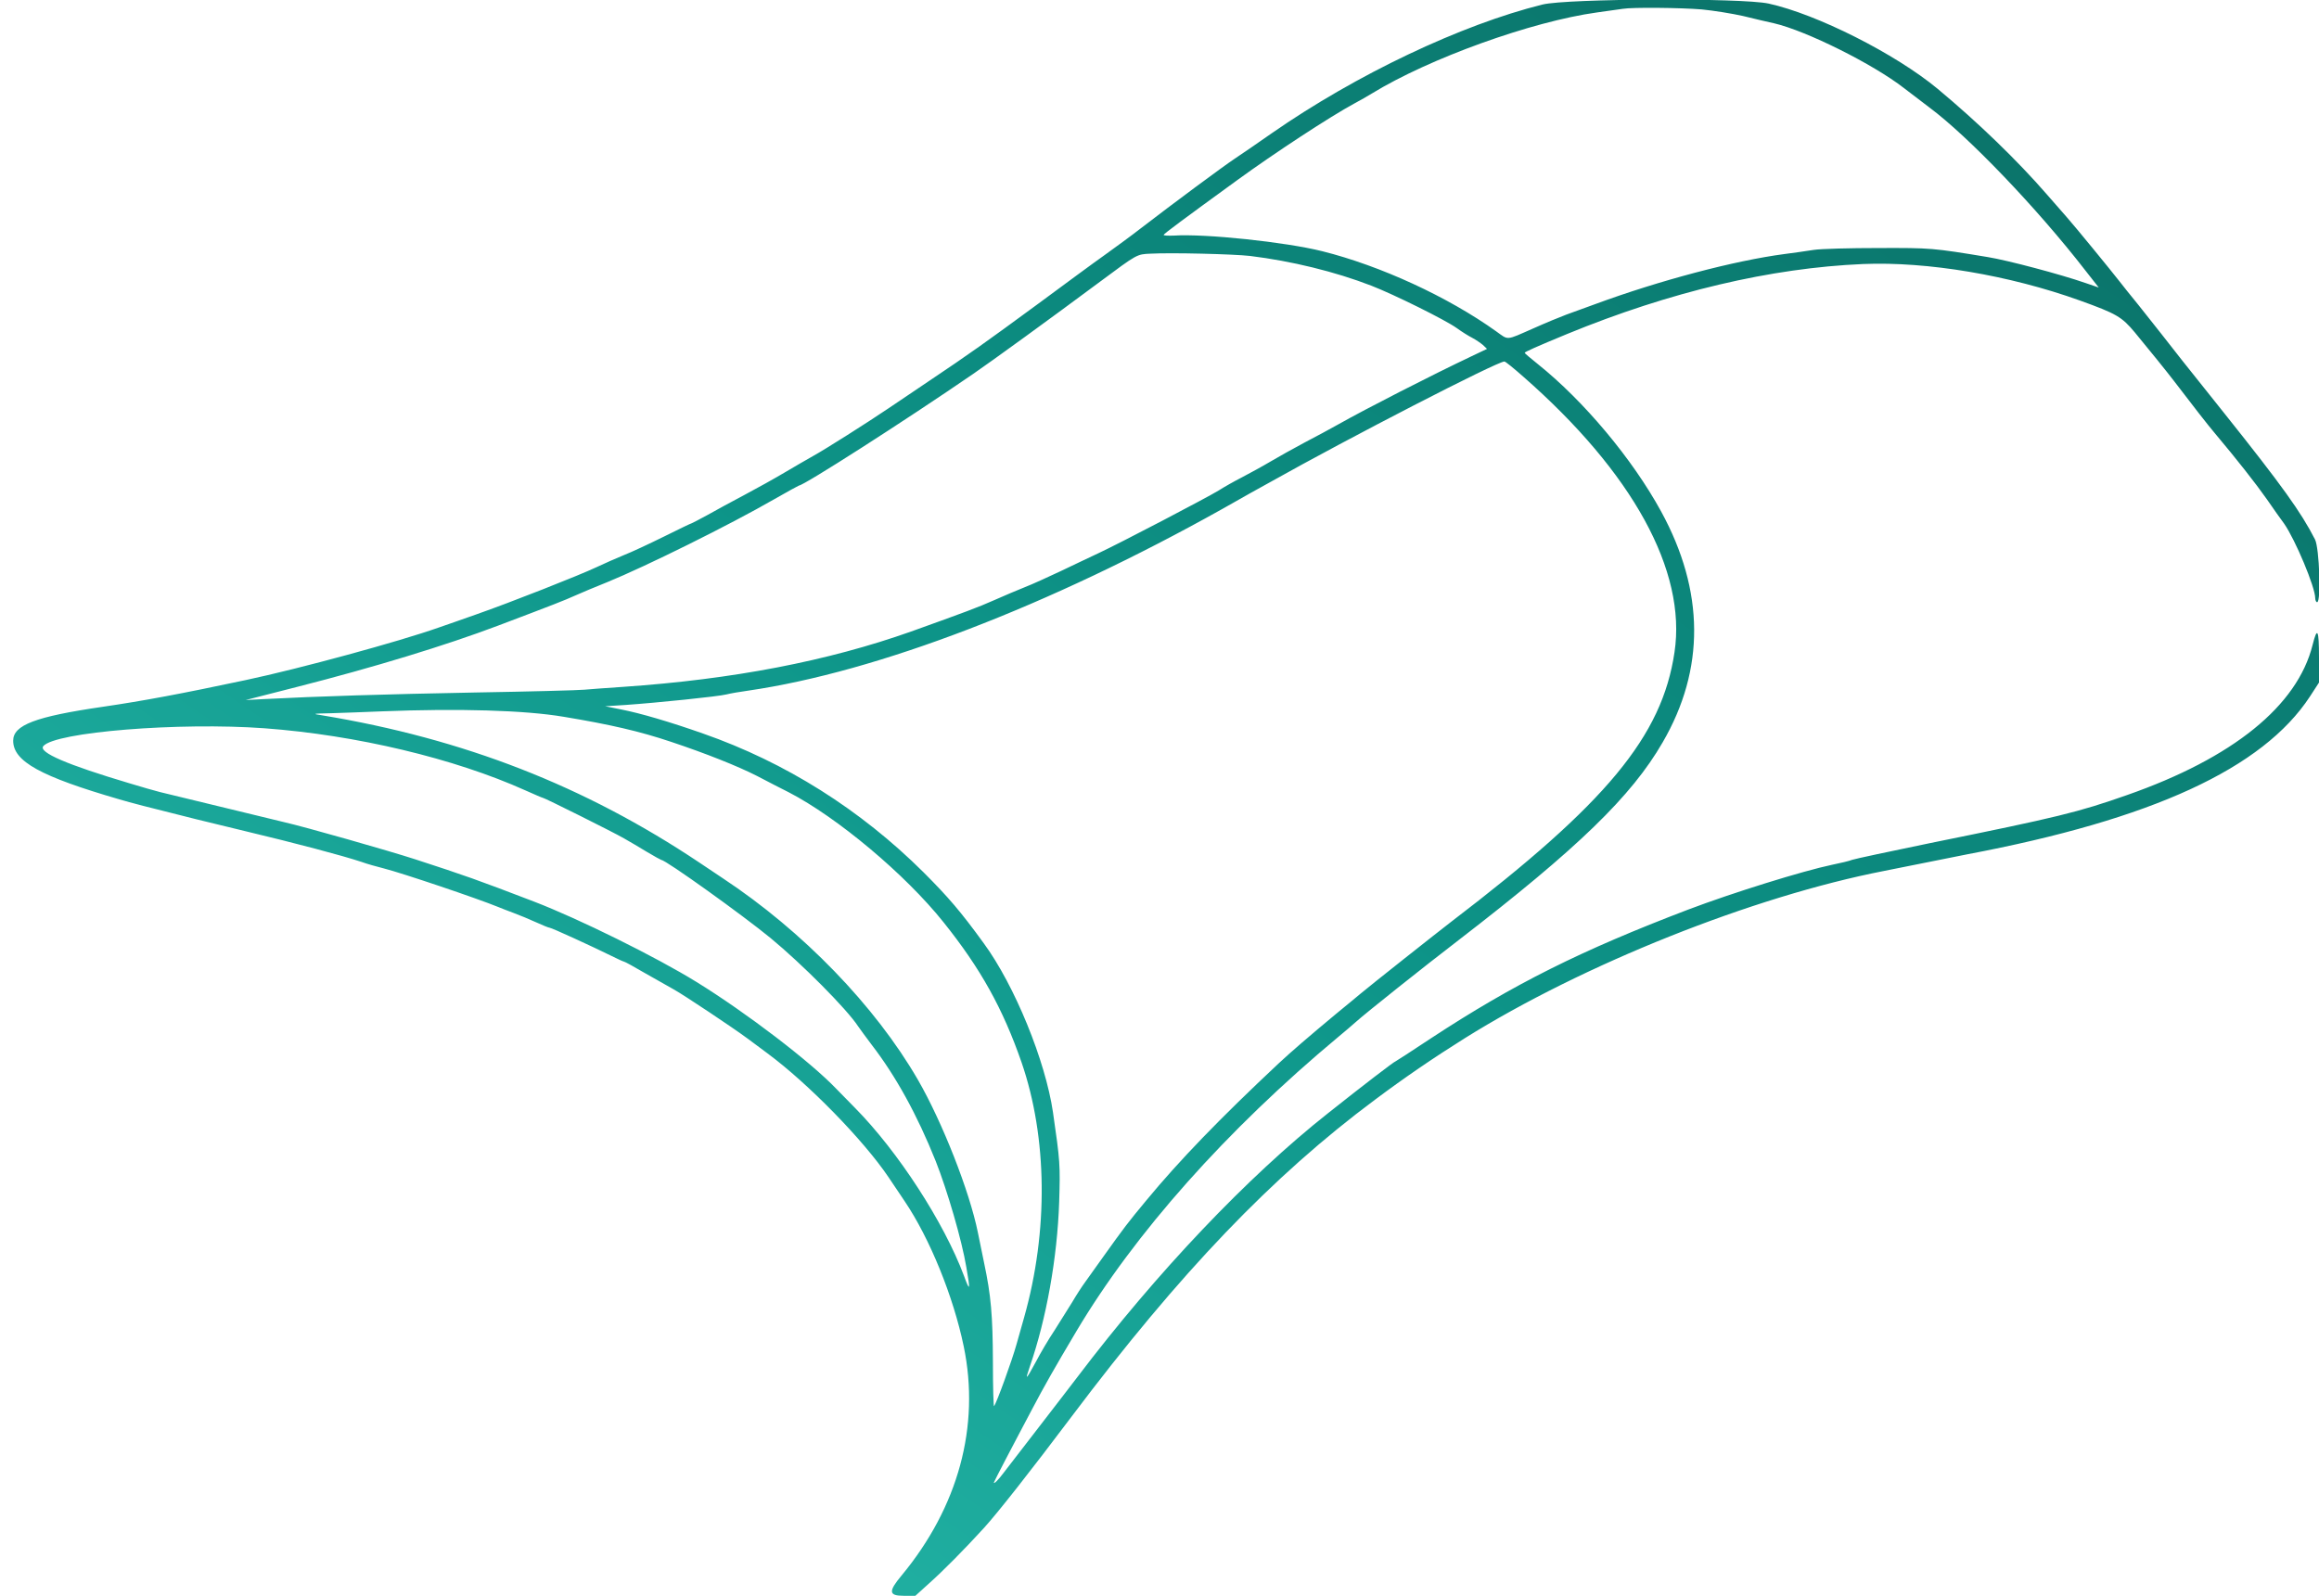
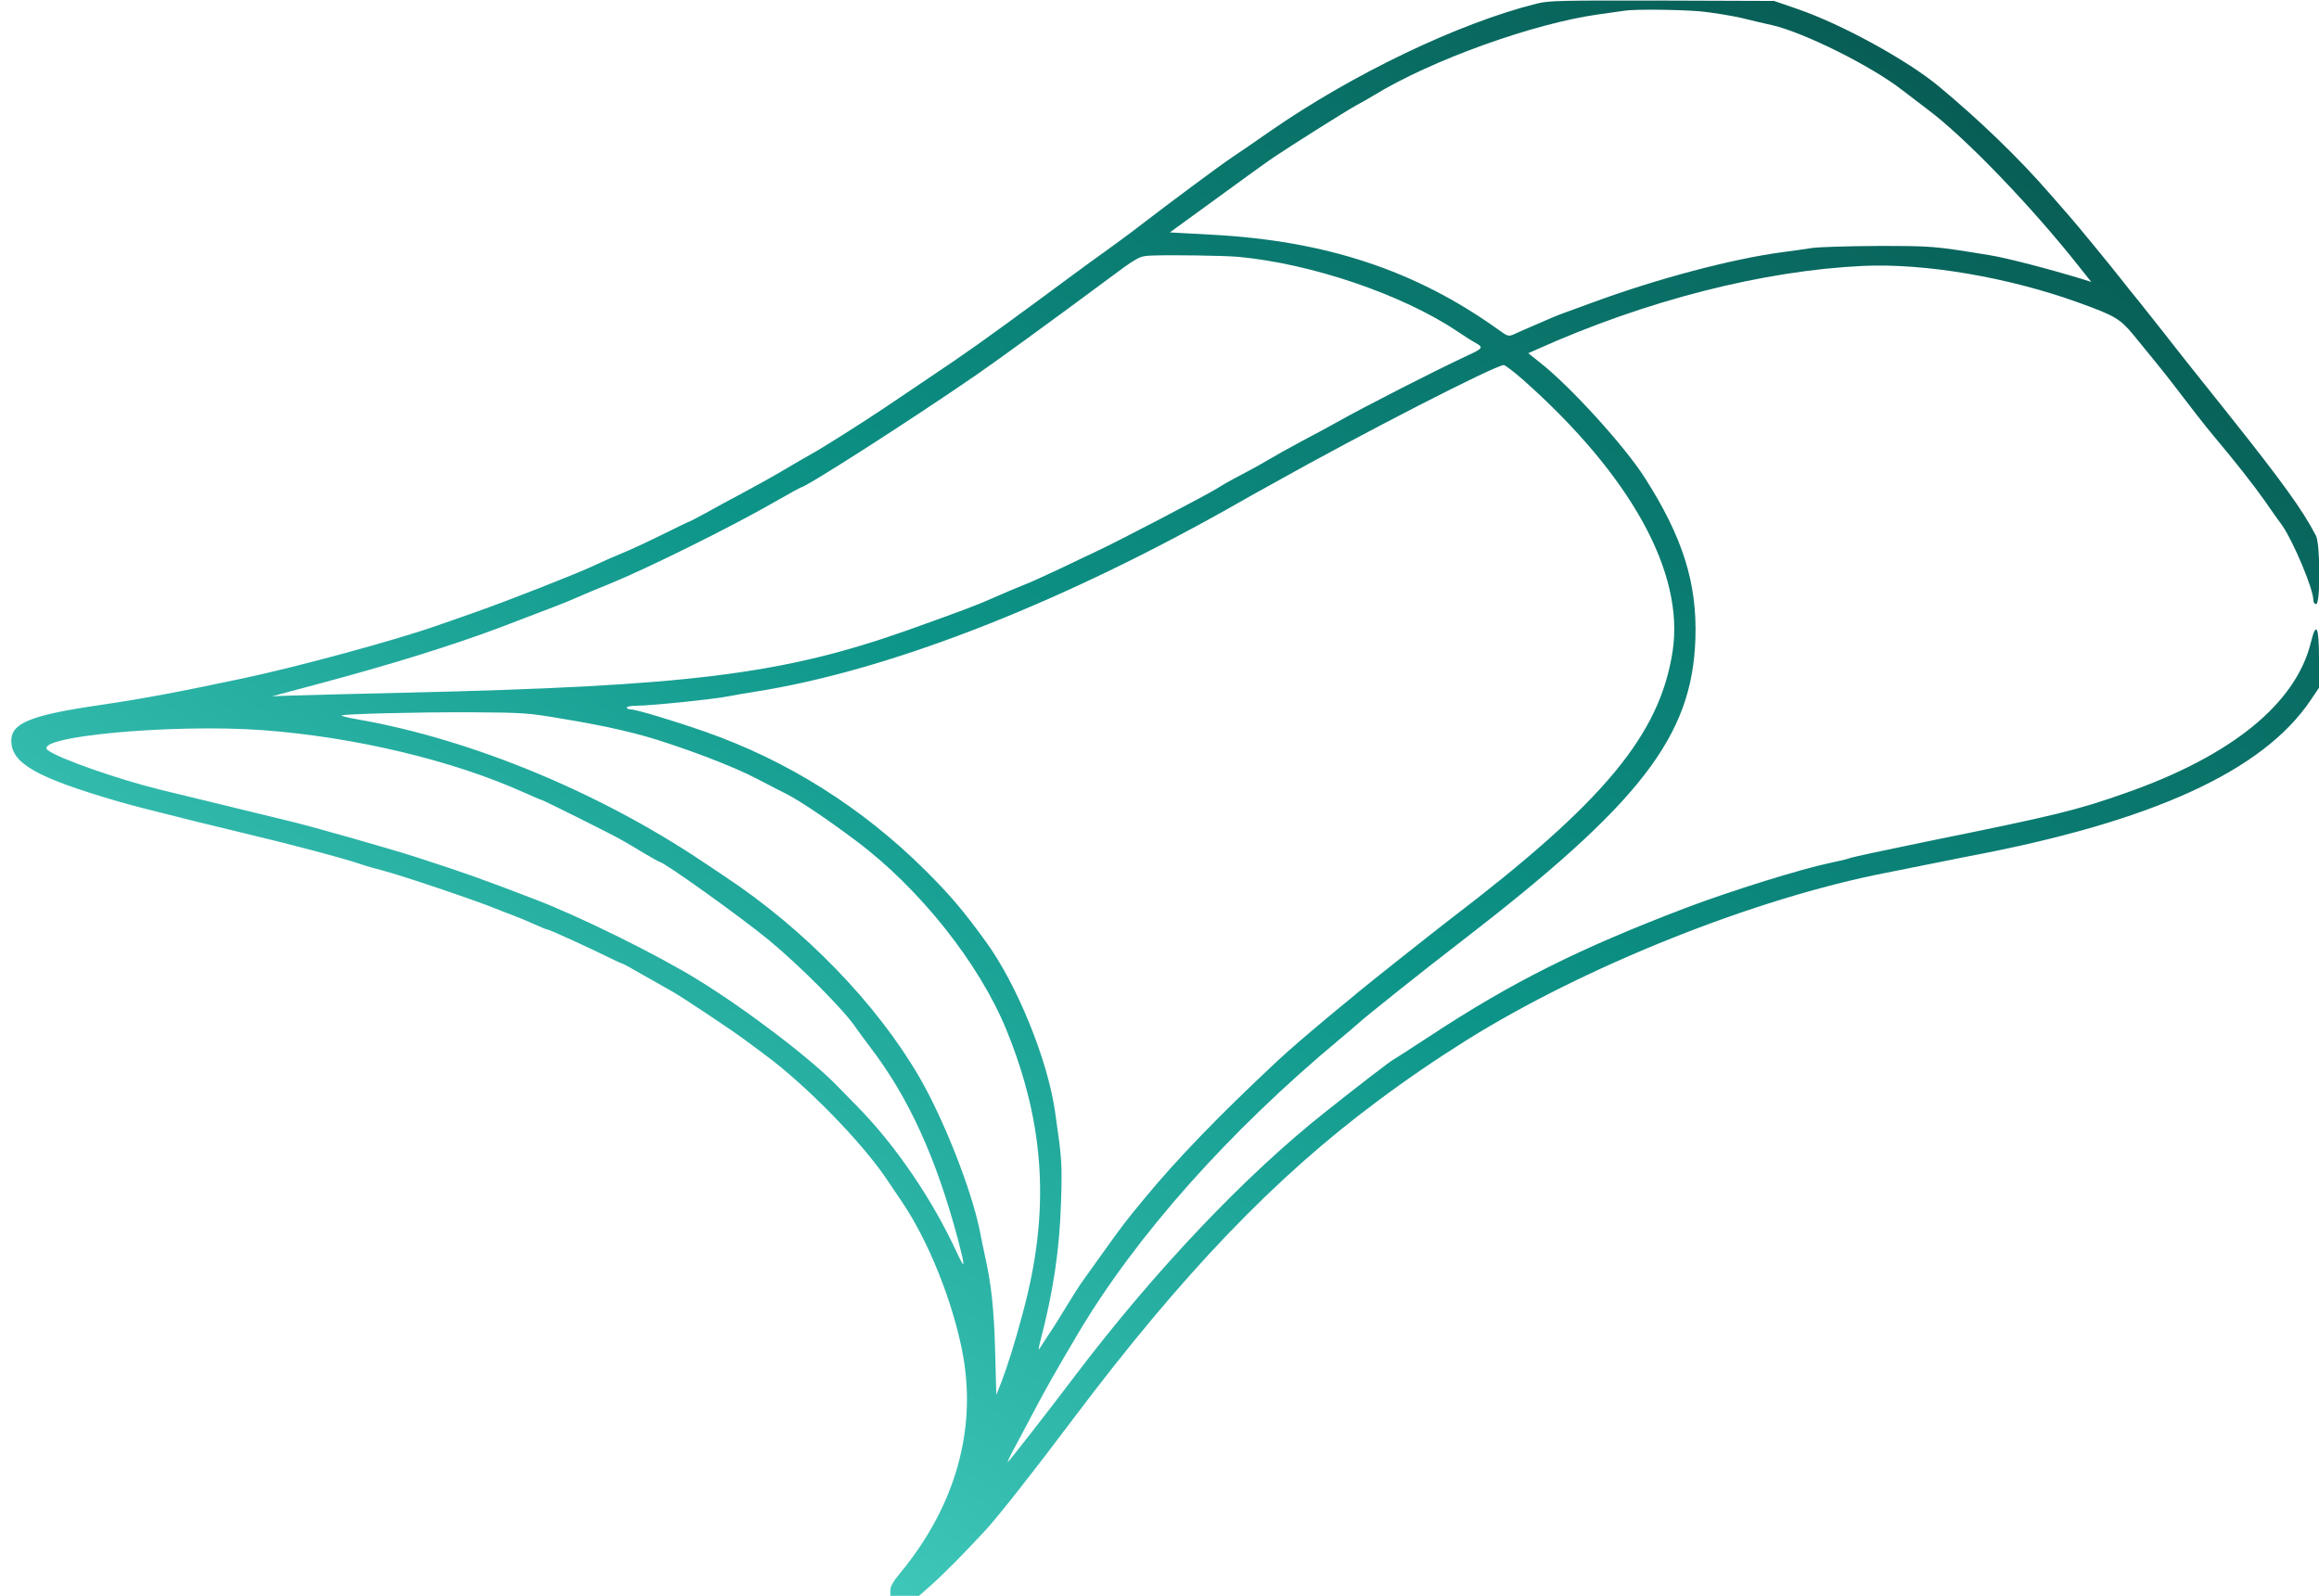
<svg xmlns="http://www.w3.org/2000/svg" version="1.0" width="1232pt" height="848pt" viewBox="0 0 1232 848" preserveAspectRatio="xMidYMid meet">
  <defs>
    <linearGradient id="coanGrad" x1="0" y1="0" x2="1" y2="1">
-       <stop offset="0%" stop-color="#2BBFB0" />
+       <stop offset="0%" stop-color="#5DE8D8" />
      <stop offset="50%" stop-color="#0D9488" />
-       <stop offset="100%" stop-color="#0A6B62" />
+       <stop offset="100%" stop-color="#064E47" />
    </linearGradient>
  </defs>
  <g transform="translate(0,848) scale(0.1,-0.1)" fill="url(#coanGrad)" stroke="none">
-     <path d="M8195 8456 c-432 -107 -990 -372 -1440 -685 -71 -50 -159 -110 -195 -134 -66 -44 -326 -237 -499 -370 -51 -40 -138 -103 -192 -142 -54 -38 -214 -156 -356 -261 -275 -202 -363 -265 -581 -411 -75 -51 -171 -115 -212 -143 -114 -77 -338 -219 -400 -253 -30 -17 -98 -56 -150 -87 -52 -31 -149 -85 -215 -120 -66 -35 -155 -83 -197 -107 -43 -23 -80 -43 -82 -43 -3 0 -70 -32 -148 -71 -79 -39 -175 -84 -214 -99 -39 -16 -105 -45 -145 -64 -91 -43 -456 -187 -639 -251 -74 -26 -164 -58 -200 -70 -209 -74 -737 -218 -1025 -279 -344 -73 -541 -110 -760 -142 -357 -52 -475 -97 -475 -180 0 -110 145 -190 565 -312 61 -18 141 -39 410 -106 33 -8 148 -36 255 -62 268 -64 518 -130 620 -164 30 -11 84 -26 120 -35 98 -25 492 -158 605 -204 17 -7 55 -22 85 -33 30 -11 83 -33 118 -49 35 -16 67 -29 72 -29 10 0 228 -100 327 -149 34 -17 65 -31 68 -31 4 0 55 -28 113 -62 59 -33 127 -72 152 -86 51 -28 318 -206 389 -259 25 -19 75 -55 109 -81 216 -160 509 -460 642 -657 18 -27 57 -85 86 -128 133 -197 259 -506 314 -772 88 -424 -29 -854 -331 -1218 -70 -84 -68 -107 12 -107 l62 0 74 67 c72 64 186 179 290 293 72 79 246 300 468 595 575 764 1064 1275 1611 1682 155 116 310 222 476 326 627 392 1530 753 2228 889 52 10 151 30 220 44 69 14 168 34 220 44 984 186 1571 456 1822 839 l48 74 0 133 c0 149 -9 167 -34 67 -81 -324 -423 -601 -986 -798 -259 -91 -364 -117 -1045 -255 -214 -44 -401 -84 -415 -89 -14 -6 -61 -17 -105 -26 -158 -33 -530 -149 -765 -238 -572 -218 -928 -396 -1367 -684 -102 -68 -188 -123 -189 -123 -6 0 -173 -128 -358 -275 -428 -338 -910 -846 -1331 -1401 -33 -43 -127 -166 -210 -273 -82 -106 -164 -213 -182 -236 -28 -38 -53 -63 -53 -53 0 2 31 62 68 133 38 72 99 189 137 260 61 116 121 222 233 410 309 520 799 1071 1392 1565 30 25 73 61 95 81 50 45 356 289 545 434 632 487 918 764 1083 1050 226 389 223 804 -8 1227 -153 280 -411 588 -656 784 -38 30 -69 57 -69 59 0 5 63 33 225 100 548 225 1082 351 1573 372 341 14 776 -59 1152 -194 194 -70 222 -86 292 -170 68 -82 173 -212 208 -258 103 -135 176 -229 219 -280 112 -133 215 -264 274 -348 34 -49 75 -108 92 -130 59 -85 165 -337 165 -396 0 -11 5 -21 10 -21 22 0 12 287 -11 333 -74 145 -175 286 -479 667 -238 298 -253 317 -337 425 -26 33 -81 102 -122 154 -42 51 -87 108 -101 126 -46 59 -234 289 -280 341 -25 28 -72 82 -105 120 -159 183 -365 382 -581 562 -224 186 -642 397 -898 453 -144 31 -1070 27 -1201 -5z m845 -26 c63 -6 162 -22 220 -35 58 -14 132 -32 166 -39 171 -40 526 -217 689 -344 33 -25 94 -72 135 -103 206 -153 572 -535 827 -864 l73 -93 -70 24 c-132 46 -415 121 -520 138 -291 48 -302 49 -580 48 -151 0 -306 -4 -345 -10 -38 -6 -108 -16 -155 -22 -266 -35 -666 -141 -1005 -266 -55 -20 -124 -45 -154 -56 -30 -11 -110 -44 -177 -74 -146 -64 -128 -63 -195 -15 -257 184 -616 349 -924 426 -196 49 -622 94 -790 83 -30 -1 -54 0 -53 4 3 7 101 80 390 290 199 145 497 340 623 408 30 16 72 40 93 53 305 187 849 383 1197 431 61 9 121 17 135 19 52 9 310 6 420 -3z m-2400 -1310 c222 -27 454 -84 645 -158 119 -46 394 -182 455 -226 26 -19 63 -42 81 -51 19 -10 44 -27 57 -38 l22 -21 -82 -39 c-213 -101 -561 -279 -708 -362 -41 -23 -122 -67 -180 -97 -58 -31 -139 -76 -181 -101 -42 -25 -110 -62 -150 -83 -41 -21 -96 -52 -124 -70 -60 -37 -526 -281 -640 -334 -44 -21 -134 -63 -200 -95 -66 -31 -151 -70 -190 -85 -38 -15 -113 -47 -165 -70 -83 -37 -153 -63 -440 -166 -443 -157 -946 -254 -1530 -294 -85 -5 -177 -13 -205 -15 -27 -3 -291 -10 -585 -15 -476 -9 -830 -20 -1120 -35 l-95 -5 274 70 c408 104 788 220 1066 325 304 115 352 134 410 160 33 15 110 47 170 71 206 84 652 305 888 441 70 40 130 73 132 73 25 0 561 343 925 593 102 70 405 290 674 490 198 147 195 146 268 149 111 6 440 -2 528 -12z m1452 -641 c582 -510 869 -1033 804 -1465 -66 -447 -362 -803 -1186 -1432 -69 -53 -437 -344 -484 -384 -12 -10 -68 -57 -126 -104 -149 -124 -236 -199 -305 -263 -314 -294 -531 -519 -706 -731 -97 -117 -114 -139 -229 -300 -36 -51 -79 -110 -95 -133 -17 -23 -48 -71 -69 -107 -22 -36 -64 -103 -94 -150 -31 -46 -75 -121 -99 -167 -53 -98 -59 -103 -32 -25 88 254 146 577 156 875 6 197 5 215 -33 477 -40 272 -203 673 -368 898 -122 168 -188 245 -320 377 -335 333 -733 584 -1171 737 -176 62 -333 108 -435 128 l-85 17 110 7 c159 11 494 45 535 56 19 5 71 14 115 20 686 100 1596 449 2518 965 97 55 212 120 255 143 420 236 1200 638 1244 641 5 1 50 -36 100 -80z m-5097 -1808 c247 -41 403 -77 570 -133 183 -61 354 -129 456 -181 57 -30 133 -69 169 -87 259 -134 620 -437 822 -690 198 -247 316 -460 415 -745 138 -400 143 -898 14 -1355 -10 -36 -29 -101 -41 -145 -23 -83 -107 -315 -119 -327 -3 -4 -6 102 -6 235 -1 247 -10 353 -47 527 -11 52 -26 125 -33 161 -44 218 -189 587 -319 812 -227 392 -611 789 -1036 1070 -30 20 -86 57 -124 83 -610 408 -1251 658 -2006 783 -53 8 -51 9 50 11 58 2 179 6 270 10 406 16 758 6 965 -29z m-1590 -61 c488 -36 1008 -160 1386 -330 49 -22 91 -40 94 -40 8 0 375 -183 430 -215 28 -16 83 -48 122 -72 40 -24 75 -43 77 -43 23 0 433 -294 580 -415 165 -136 405 -377 465 -469 9 -13 41 -57 72 -98 128 -166 242 -373 340 -618 61 -154 139 -420 163 -565 22 -124 19 -132 -13 -44 -106 283 -349 659 -579 892 -48 49 -92 94 -98 100 -138 145 -480 406 -744 569 -215 133 -626 336 -863 427 -305 117 -365 138 -632 225 -142 46 -585 172 -695 197 -71 17 -497 120 -660 160 -25 6 -97 27 -160 46 -333 99 -487 165 -460 198 62 75 721 128 1175 95z" />
+     <path d="M8165 8461 c-414 -103 -979 -374 -1420 -680 -71 -50 -159 -110 -195 -134 -66 -44 -326 -237 -499 -370 -51 -40 -138 -103 -192 -142 -54 -38 -214 -156 -356 -261 -275 -202 -363 -265 -581 -411 -75 -51 -171 -115 -212 -143 -114 -77 -338 -219 -400 -253 -30 -17 -98 -56 -150 -87 -52 -31 -149 -85 -215 -120 -66 -35 -155 -83 -197 -107 -43 -23 -80 -43 -82 -43 -3 0 -70 -32 -148 -71 -79 -39 -175 -84 -214 -99 -39 -16 -105 -45 -145 -64 -91 -43 -456 -187 -639 -251 -74 -26 -164 -58 -200 -70 -209 -74 -737 -218 -1025 -279 -344 -73 -541 -110 -760 -142 -371 -54 -475 -96 -475 -190 0 -120 133 -196 565 -322 61 -18 141 -39 410 -106 33 -8 148 -36 255 -62 268 -64 518 -130 620 -164 30 -11 84 -26 120 -35 98 -25 492 -158 605 -204 17 -7 55 -22 85 -33 30 -11 83 -33 118 -49 35 -16 67 -29 72 -29 10 0 228 -100 327 -149 34 -17 65 -31 68 -31 4 0 55 -28 113 -62 59 -33 127 -72 152 -86 51 -28 318 -206 389 -259 25 -19 75 -55 109 -81 216 -160 509 -460 642 -657 18 -27 57 -85 86 -128 134 -199 260 -510 314 -777 85 -415 -31 -832 -331 -1193 -34 -41 -49 -68 -49 -88 l0 -29 76 0 77 0 62 55 c62 54 193 187 292 295 72 79 247 301 468 595 575 764 1064 1275 1611 1682 155 116 310 222 476 326 627 392 1530 753 2228 889 52 10 151 30 220 44 69 14 168 34 220 44 975 184 1563 453 1816 830 l44 65 0 152 c0 177 -15 205 -44 86 -81 -324 -423 -601 -986 -798 -259 -91 -364 -117 -1045 -255 -214 -44 -401 -84 -415 -89 -14 -6 -61 -17 -105 -26 -158 -33 -530 -149 -765 -238 -572 -218 -928 -396 -1367 -685 -102 -67 -188 -122 -189 -122 -6 0 -173 -128 -358 -275 -428 -338 -910 -846 -1331 -1401 -159 -210 -357 -464 -362 -464 -2 0 14 35 37 77 23 43 72 134 108 203 59 112 118 216 230 405 309 520 799 1071 1392 1565 30 25 73 61 95 81 50 45 356 289 545 434 954 735 1230 1091 1247 1610 10 296 -67 541 -270 858 -108 169 -396 485 -555 610 l-63 50 43 19 c580 261 1203 420 1736 445 328 15 770 -60 1142 -194 194 -70 222 -86 292 -170 68 -82 173 -212 208 -258 103 -135 176 -229 219 -280 112 -133 215 -264 274 -348 34 -49 75 -108 92 -130 59 -85 165 -337 165 -396 0 -12 6 -21 15 -21 23 0 22 318 -1 363 -71 137 -177 284 -474 657 -238 298 -253 317 -337 425 -26 33 -81 102 -122 154 -42 51 -87 108 -101 126 -46 59 -234 289 -280 341 -25 28 -72 82 -105 120 -159 183 -365 382 -581 562 -170 142 -519 333 -754 414 l-125 43 -595 2 c-535 1 -602 0 -665 -16z m865 -41 c63 -6 162 -22 220 -35 58 -14 132 -32 166 -39 171 -40 526 -217 689 -344 33 -25 94 -72 135 -103 200 -149 557 -520 812 -844 l58 -73 -48 15 c-173 53 -403 113 -492 127 -294 48 -301 49 -590 49 -157 -1 -316 -5 -355 -11 -38 -6 -108 -16 -155 -22 -266 -35 -666 -141 -1005 -266 -55 -20 -123 -45 -151 -55 -29 -10 -94 -37 -145 -60 -52 -22 -108 -47 -125 -55 -30 -13 -34 -12 -85 25 -440 315 -916 472 -1524 504 l-220 12 117 85 c269 196 386 281 433 313 95 64 385 247 440 277 30 16 72 40 93 53 305 187 849 383 1197 431 61 9 121 17 135 19 52 9 290 6 400 -3z m-2450 -1305 c388 -36 870 -200 1161 -395 37 -25 81 -53 98 -62 43 -24 40 -29 -42 -67 -176 -82 -548 -272 -697 -356 -41 -23 -122 -67 -180 -97 -58 -31 -139 -76 -181 -101 -42 -25 -110 -62 -150 -83 -41 -21 -96 -52 -124 -70 -60 -37 -526 -281 -640 -334 -44 -21 -134 -63 -200 -95 -66 -31 -151 -70 -190 -85 -38 -15 -113 -47 -165 -70 -83 -37 -153 -63 -440 -166 -670 -238 -1169 -300 -2680 -335 -267 -6 -534 -13 -595 -15 l-110 -4 240 64 c393 105 717 206 970 301 310 118 352 134 410 160 33 15 110 47 170 71 206 84 652 305 888 441 70 40 130 73 132 73 25 0 561 343 925 593 102 70 405 290 674 490 198 147 195 146 268 149 91 4 382 0 458 -7z m1509 -651 c575 -510 861 -1027 797 -1445 -68 -444 -365 -801 -1186 -1427 -69 -53 -437 -344 -484 -384 -12 -10 -68 -57 -126 -104 -149 -124 -236 -199 -305 -263 -314 -294 -531 -519 -706 -731 -97 -117 -114 -139 -229 -300 -36 -51 -79 -110 -95 -133 -17 -23 -55 -82 -85 -132 -30 -49 -72 -118 -95 -151 -22 -34 -45 -70 -52 -80 -7 -12 -6 0 3 36 70 267 103 488 111 743 6 208 5 225 -33 487 -40 272 -203 673 -368 898 -122 168 -188 245 -320 377 -335 333 -733 584 -1171 737 -166 58 -365 118 -393 118 -12 0 -22 5 -22 10 0 6 26 10 58 10 70 0 420 36 482 50 25 5 88 16 140 24 695 109 1579 450 2493 961 97 55 212 120 255 143 483 271 1183 630 1231 632 7 0 52 -34 100 -76z m-5104 -1803 c247 -41 404 -77 570 -133 183 -61 354 -129 456 -181 57 -30 133 -69 169 -87 78 -41 213 -132 368 -248 338 -253 653 -650 798 -1003 207 -507 234 -969 87 -1509 -41 -154 -81 -280 -111 -359 l-29 -74 -6 229 c-6 225 -20 356 -53 504 -9 41 -22 105 -29 141 -44 217 -189 586 -319 812 -227 392 -611 789 -1036 1070 -30 20 -86 57 -124 83 -549 366 -1220 644 -1819 750 -53 9 -95 19 -93 22 9 8 401 18 686 17 281 -2 304 -3 485 -34z m-1590 -61 c488 -36 1008 -160 1386 -330 49 -22 91 -40 94 -40 8 0 375 -183 430 -215 28 -16 83 -48 122 -72 40 -24 75 -43 77 -43 23 0 433 -294 580 -415 165 -136 405 -377 465 -469 9 -13 41 -57 72 -98 206 -268 353 -591 469 -1027 39 -149 38 -163 -7 -66 -133 287 -327 571 -531 778 -48 49 -92 94 -98 100 -138 145 -480 406 -744 569 -215 133 -626 336 -863 427 -305 117 -365 138 -632 225 -142 46 -585 172 -695 197 -72 17 -491 119 -670 163 -227 56 -537 165 -595 209 -94 72 659 142 1140 107z" />
  </g>
</svg>
